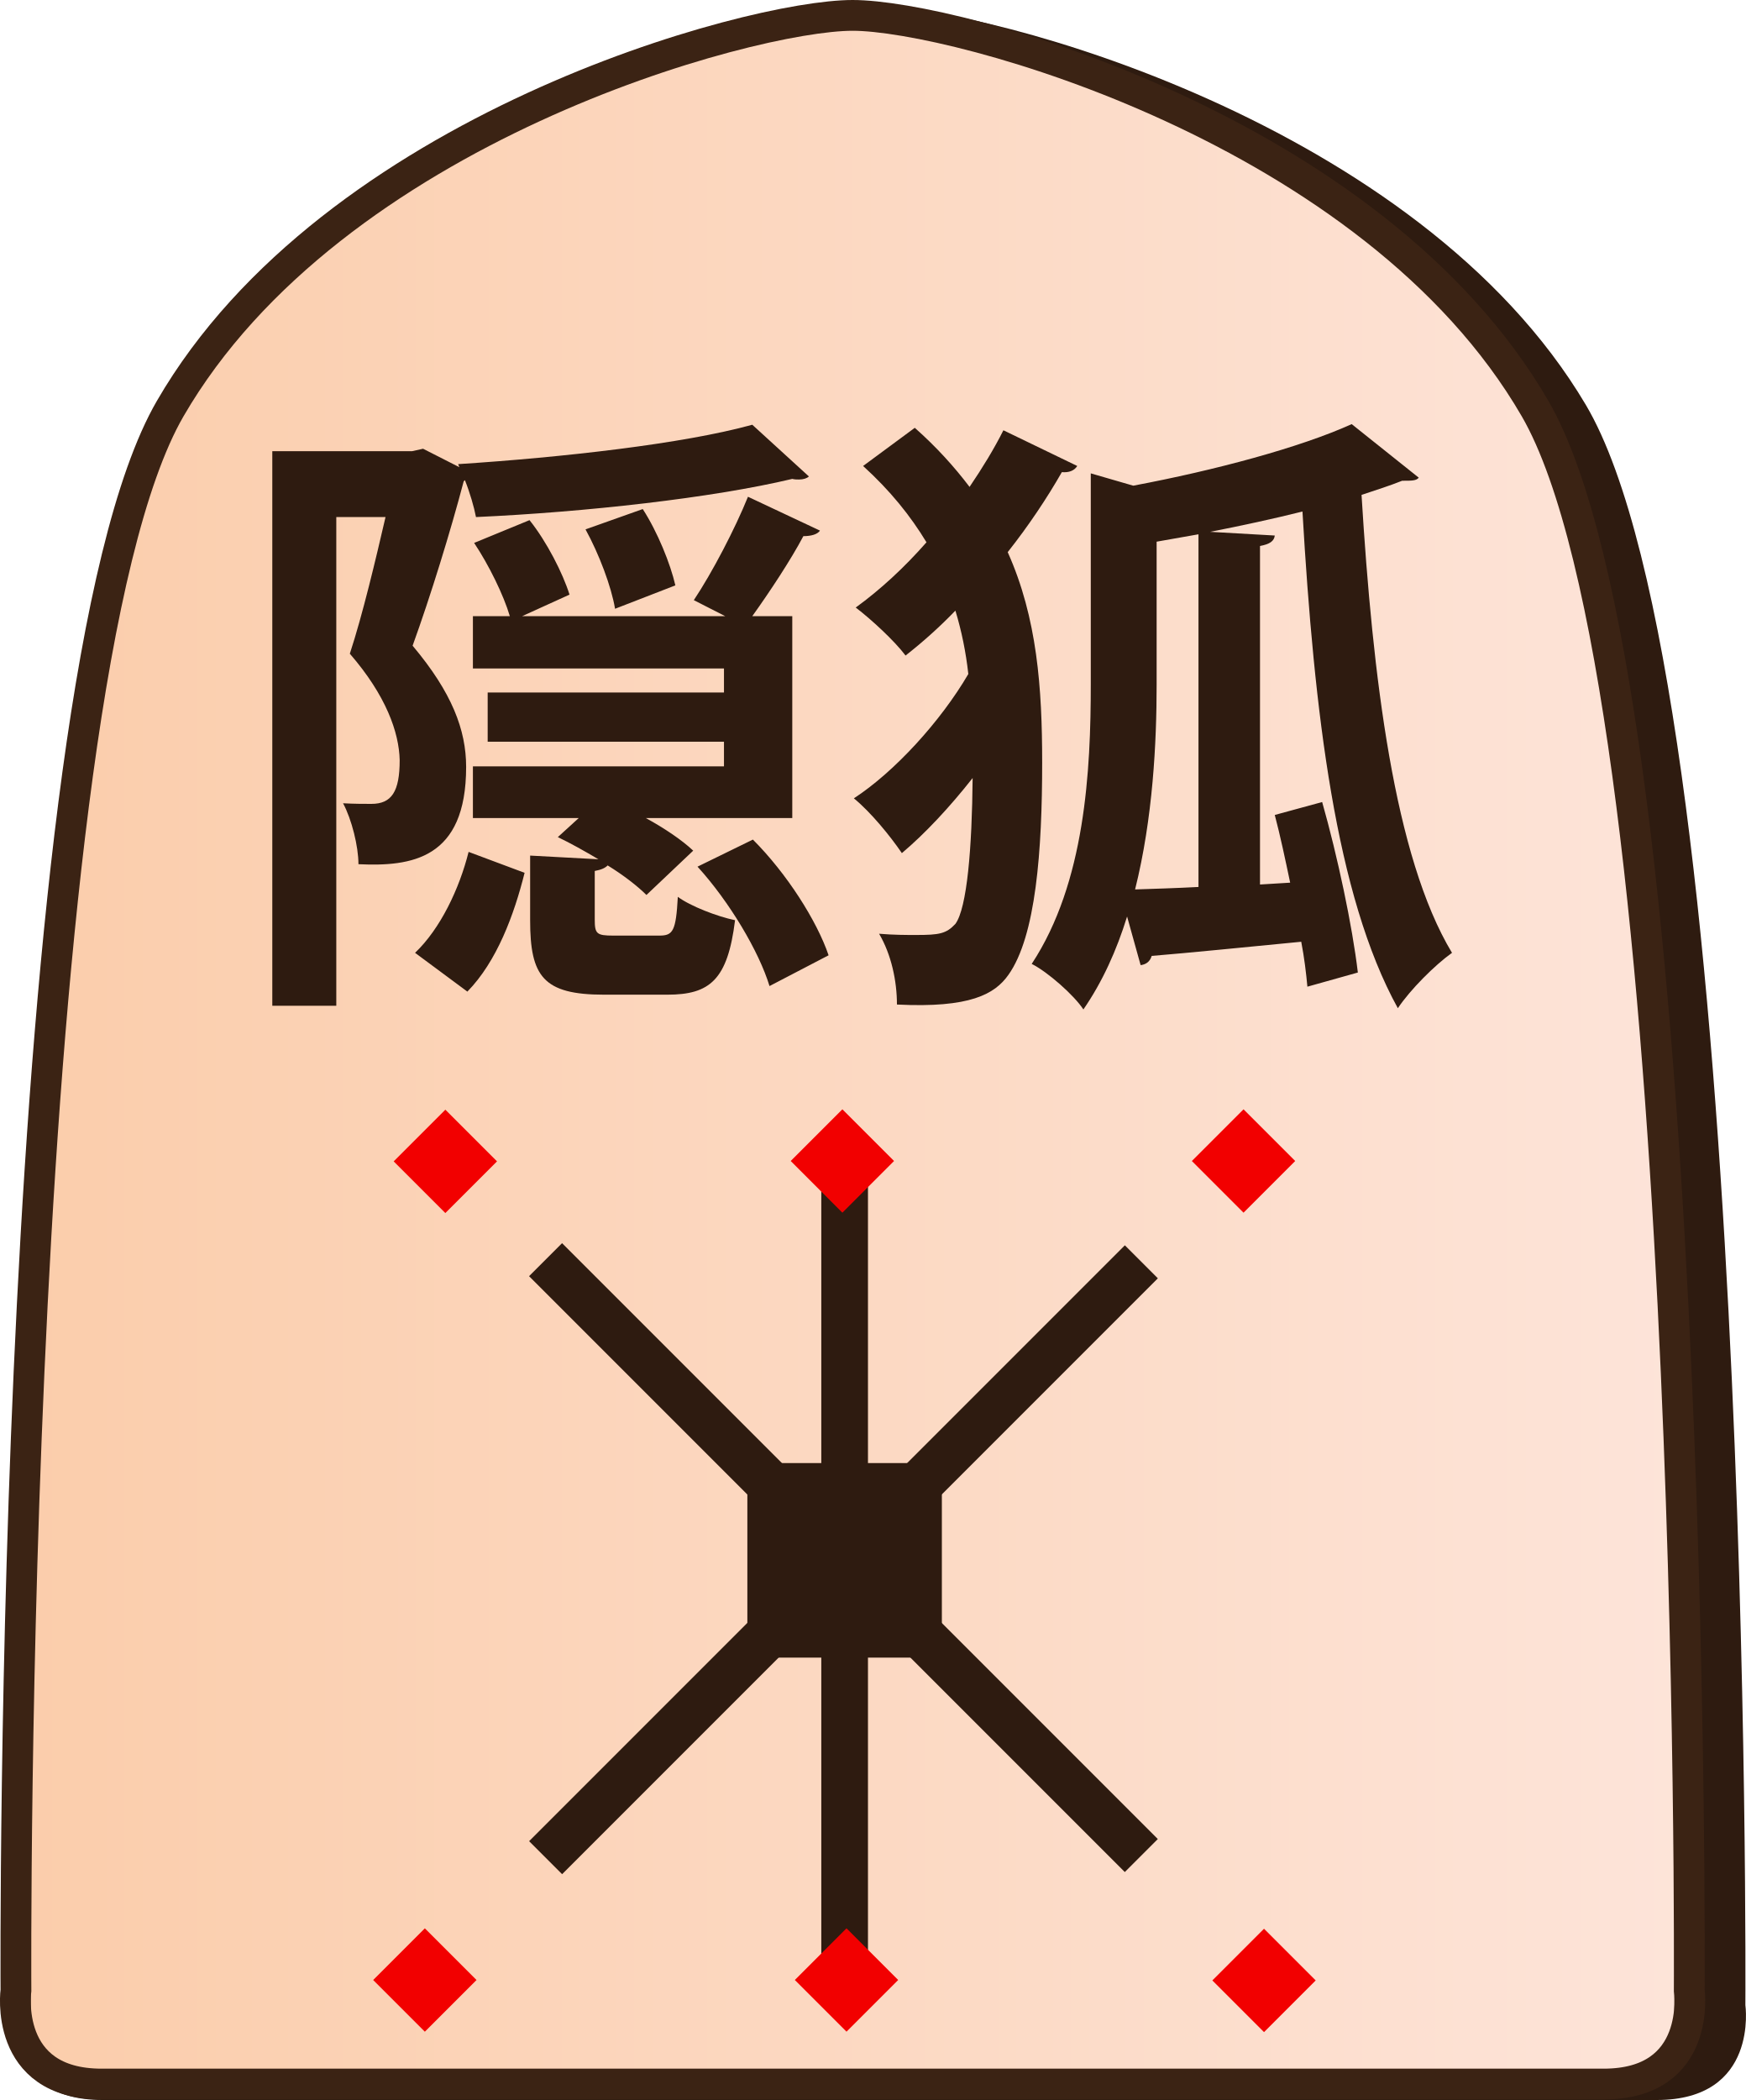
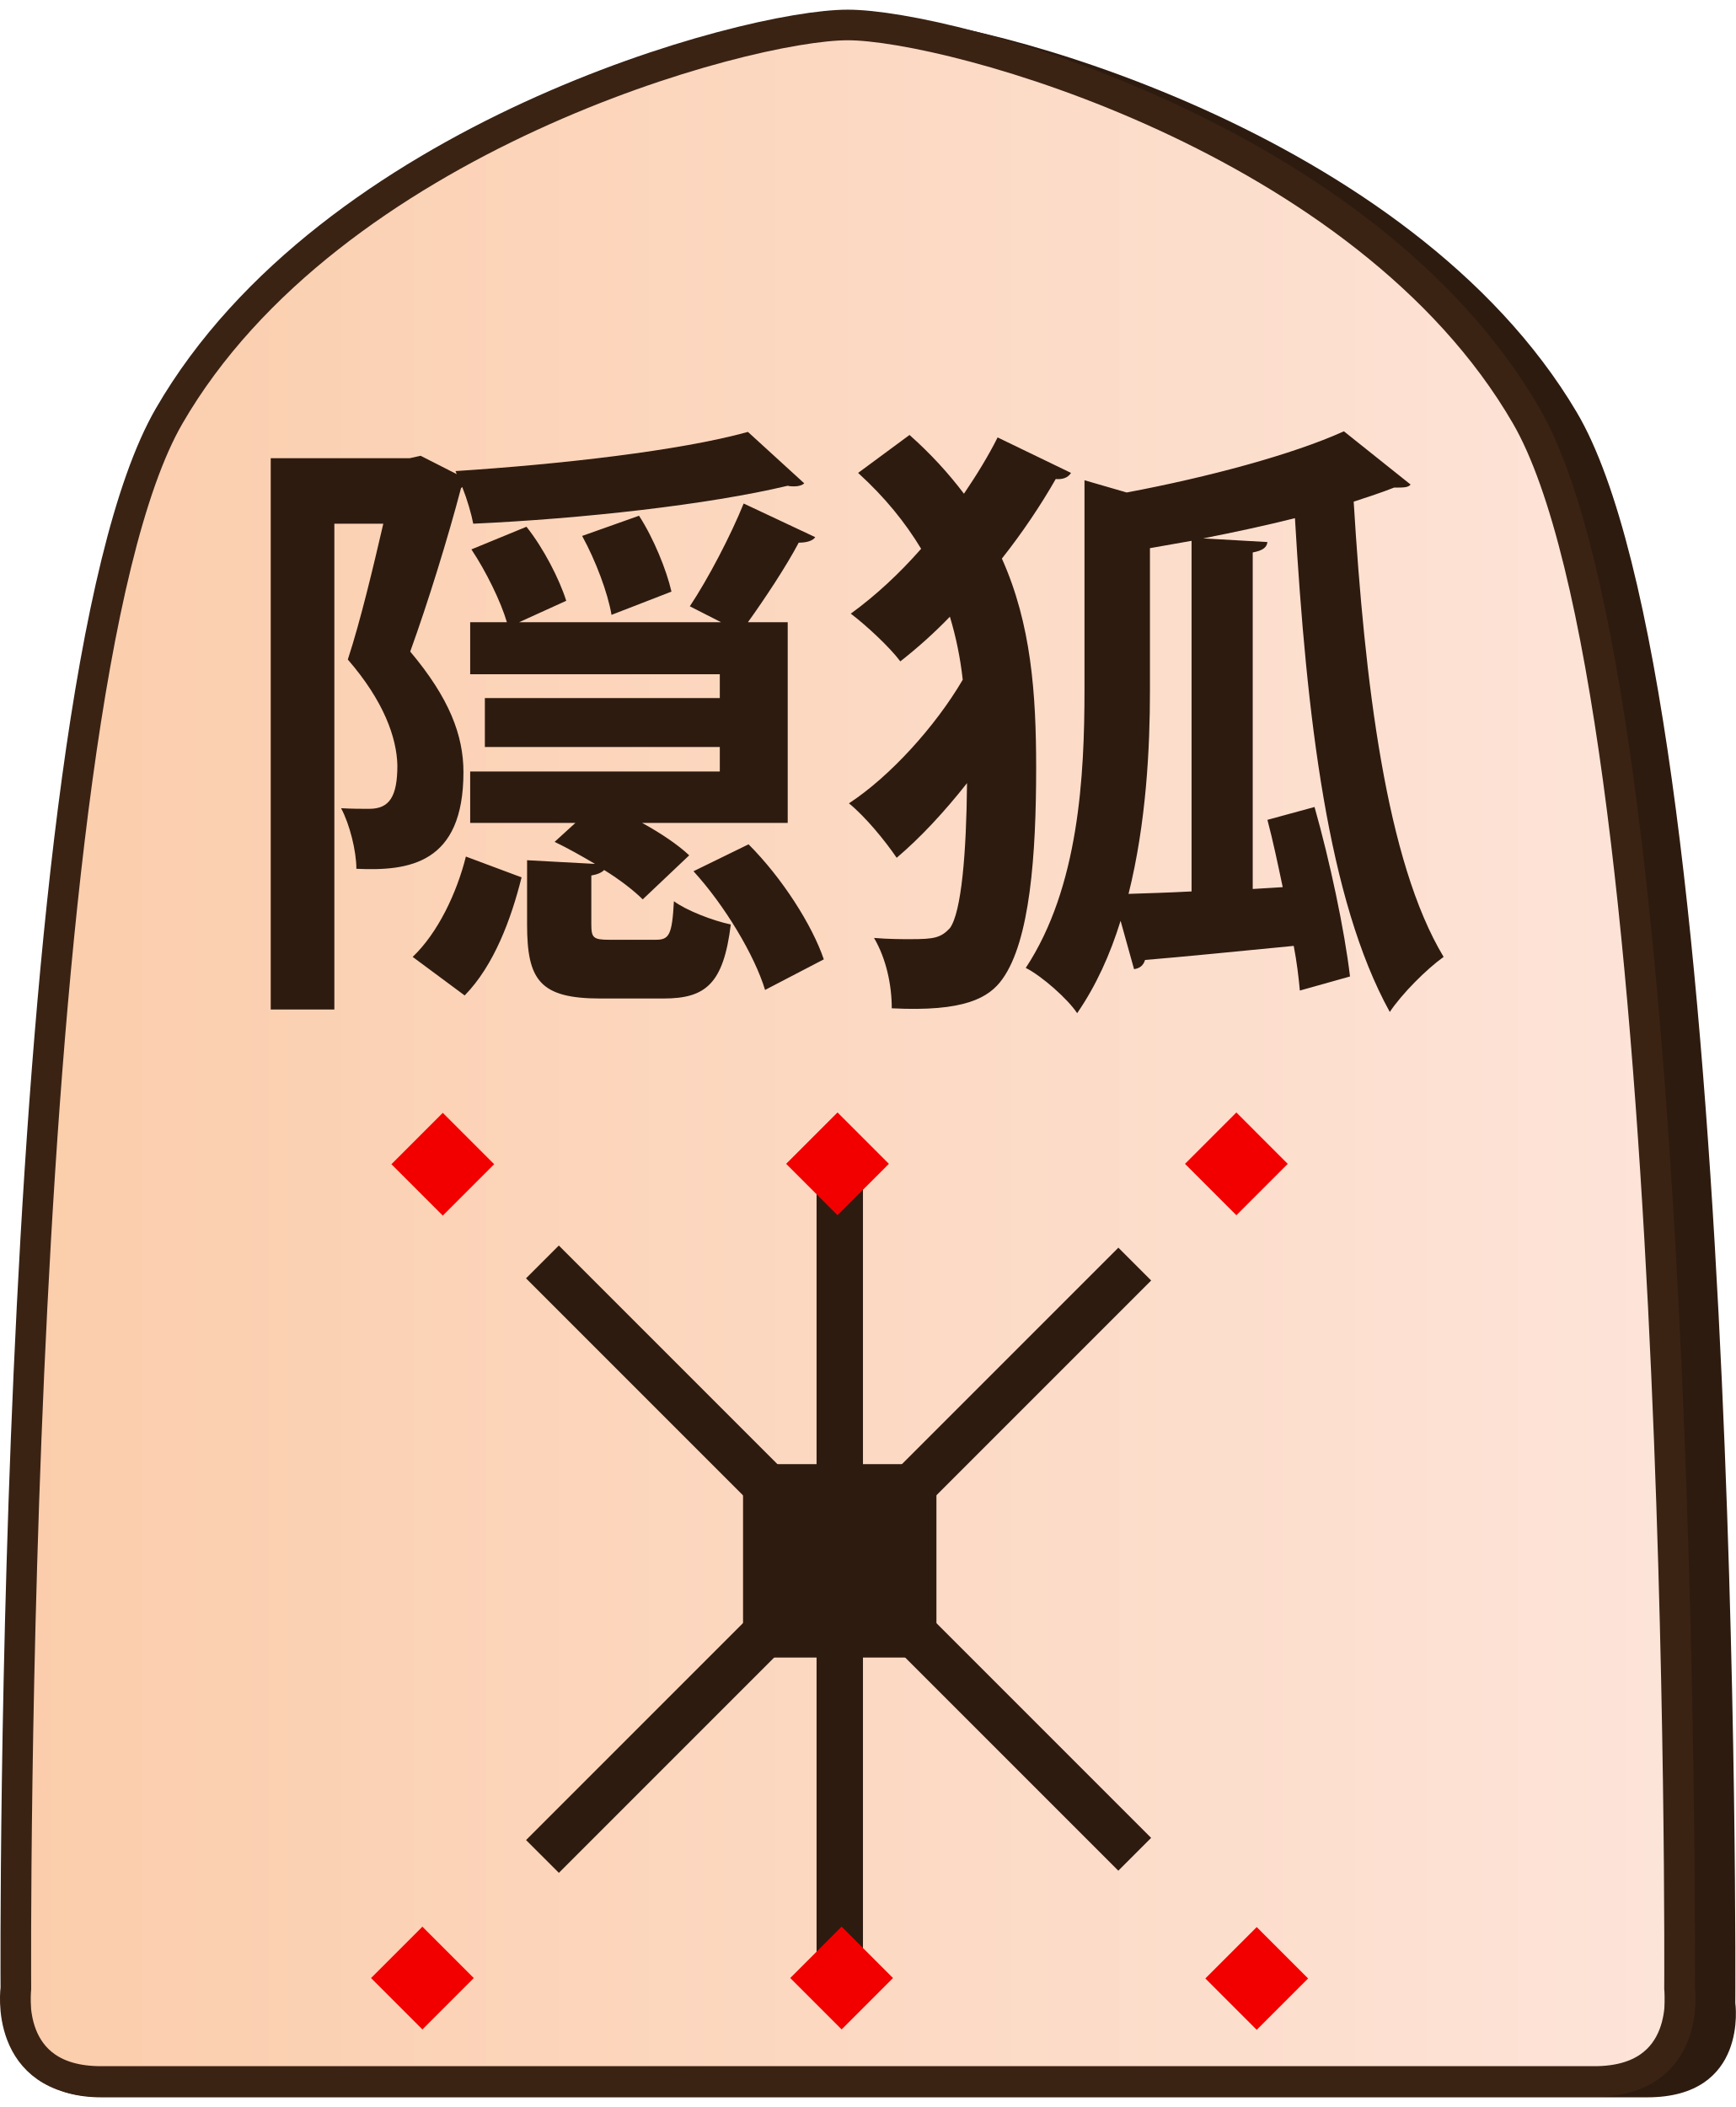
- <svg xmlns="http://www.w3.org/2000/svg" id="Layer_2" data-name="Layer 2" viewBox="0 0 340.48 409.43">
+ <svg xmlns="http://www.w3.org/2000/svg" id="Layer_2" data-name="Layer 2" width="337" height="409" viewBox="0 0 340.48 409.43">
  <defs>
    <style>
      .cls-1 {
        fill: #f20000;
      }

      .cls-2 {
        clip-path: url(#clippath-1);
      }

      .cls-3 {
        fill: #2e1b10;
      }

      .cls-4 {
        clip-path: url(#clippath);
      }

      .cls-5, .cls-6 {
        fill: none;
      }

      .cls-7 {
        fill: url(#linear-gradient);
      }

      .cls-7, .cls-6 {
        stroke: #3b2314;
        stroke-miterlimit: 10;
        stroke-width: 6px;
      }
    </style>
    <clipPath id="clippath">
      <path id="Form_big" data-name="Form big" class="cls-6" d="M166.27,406.32h146.45c19.27,0,16.7-18.28,16.7-18.28,0,0,1.54-253.78-30.06-308.36C267.76,25.1,186.31,3,166.27,3S64.78,25.1,33.18,79.68C1.57,134.26,3.11,388.04,3.11,388.04c0,0-2.57,18.28,16.7,18.28H166.27Z" />
    </clipPath>
    <linearGradient id="linear-gradient" x1="9498.04" y1="-2280.45" x2="9824.57" y2="-2280.45" gradientTransform="translate(-9495.03 2493.1)" gradientUnits="userSpaceOnUse">
      <stop offset="0" stop-color="#fbcdab" />
      <stop offset="1" stop-color="#fde4d9" />
    </linearGradient>
    <clipPath id="clippath-1">
      <polygon class="cls-5" points="130.24 386.03 82.12 337.91 82.12 269.86 130.24 221.74 198.3 221.74 246.42 269.86 246.42 337.91 198.3 386.03 130.24 386.03" />
    </clipPath>
  </defs>
  <g id="Main_JAP_copy" data-name="Main JAP copy">
    <g id="north_big_jap_copy_53" data-name="north big jap copy 53">
      <path id="Shadow" class="cls-3" d="M171.52,409.43h151.56c19.94,0,17.28-18.5,17.28-18.5,0,0,1.6-256.77-31.11-311.99C276.55,23.73,192.26,1.36,171.52,1.36S66.49,23.73,33.78,78.94C1.08,134.16,2.67,390.93,2.67,390.93c0,0-2.66,18.5,17.28,18.5H171.52Z" />
      <g>
        <g class="cls-4">
          <rect id="Color_gradient" data-name="Color gradient" class="cls-7" x="3" y="-40.31" width="326.53" height="505.92" />
        </g>
        <path id="Form_big-2" data-name="Form big" class="cls-6" d="M166.27,406.32h146.45c19.27,0,16.7-18.28,16.7-18.28,0,0,1.54-253.78-30.06-308.36C267.76,25.1,186.31,3,166.27,3S64.78,25.1,33.18,79.68C1.57,134.26,3.11,388.04,3.11,388.04c0,0-2.57,18.28,16.7,18.28H166.27Z" />
      </g>
      <g id="Pieces_copy_89" data-name="Pieces copy 89">
        <g id="Fox_copy_15" data-name="Fox copy 15">
          <g id="FOX_move_copy_13" data-name="FOX move copy 13">
            <g id="Lines">
              <g class="cls-2">
                <g>
                  <rect class="cls-3" x="160.16" y="188.1" width="9.1" height="231.58" transform="translate(-166.64 205.5) rotate(-45)" />
                  <rect class="cls-3" x="48.92" y="299.34" width="231.58" height="9.1" transform="translate(-166.63 205.45) rotate(-45)" />
                  <rect class="cls-3" x="160.16" y="221.7" width="9.1" height="164.36" />
                </g>
              </g>
            </g>
            <g id="red_dots_copy_26" data-name="red dots copy 26">
              <rect class="cls-1" x="79.72" y="219.3" width="14.25" height="14.25" transform="translate(-134.67 127.73) rotate(-45)" />
              <rect class="cls-1" x="157.14" y="219.23" width="14.25" height="14.25" transform="translate(-111.94 182.45) rotate(-45)" />
              <rect class="cls-1" x="235.37" y="219.23" width="14.25" height="14.25" transform="translate(-89.03 237.77) rotate(-45)" />
              <rect class="cls-1" x="239.37" y="378.99" width="14.25" height="14.25" transform="translate(-200.83 287.39) rotate(-45)" />
              <rect class="cls-1" x="157.95" y="378.91" width="14.25" height="14.25" transform="translate(-224.62 229.79) rotate(-45)" />
              <rect class="cls-1" x="75.72" y="378.91" width="14.25" height="14.25" transform="translate(-248.7 171.65) rotate(-45)" />
            </g>
            <rect id="Center" class="cls-3" x="145.74" y="285.25" width="37.93" height="37.93" />
          </g>
          <g>
            <path class="cls-3" d="M157.74,92.89c-.36,.36-1.08,.6-1.92,.6-.48,0-.84,0-1.32-.12-15.6,3.72-40.44,6.48-61.68,7.44-.36-1.92-1.2-4.8-2.16-7.2l-.24,.24c-2.52,9.6-6.48,22.44-9.96,32.04,7.68,9.12,10.44,16.44,10.44,23.64,0,18-10.68,19.44-21,18.96,0-3.48-1.32-8.76-3-11.88,2.16,.12,4.08,.12,5.52,.12,3.96,0,5.52-2.4,5.52-8.52-.12-5.4-2.64-12.6-9.72-20.76,2.52-7.68,5.04-18.36,6.96-26.64h-9.6v95.28h-12.48V87.97h27.24l2.16-.48,7.08,3.6-.24-.6c20.4-1.32,43.92-3.96,57.36-7.68l11.04,10.08Zm-55.44,77.28c-2.04,8.16-5.4,17.28-11.16,23.16l-10.2-7.56c4.92-4.68,8.64-12.48,10.44-19.68l10.92,4.08Zm13.68,9.12c0,2.76,.36,3.12,3.6,3.12h9c2.64,0,3.24-.84,3.6-7.56,2.4,1.8,7.68,3.84,11.16,4.56-1.44,11.64-4.92,14.52-13.2,14.52h-12.36c-11.88,0-14.4-3.6-14.4-14.52v-12.6l13.32,.72c-2.64-1.56-5.4-3.12-7.92-4.32l4.08-3.72h-20.64v-10.08h48.96v-4.8h-46.08v-9.6h46.08v-4.68h-48.96v-10.2h7.2c-1.2-4.08-4.08-9.96-6.96-14.28l10.8-4.44c3.36,4.2,6.48,10.32,7.8,14.52l-9.24,4.2h39.6l-6.12-3.12c3.6-5.4,8.04-13.92,10.56-20.16l14.04,6.6c-.48,.72-1.68,1.08-3.24,1.08-2.4,4.56-6.6,10.92-9.96,15.6h7.8v39.36h-28.56c3.72,2.04,7.08,4.32,9.24,6.36l-9.12,8.64c-1.68-1.68-4.44-3.84-7.56-5.76-.48,.48-1.2,.84-2.52,1.08v9.48Zm9.36-80.04c2.88,4.44,5.4,10.68,6.36,14.88l-11.76,4.56c-.72-4.32-3.12-10.68-5.76-15.48l11.16-3.96Zm24.72,93c-2.04-6.72-7.8-16.44-14.04-23.28l10.8-5.28c6.6,6.6,12.48,15.84,14.76,22.56l-11.52,6Z" />
            <path class="cls-3" d="M178.39,83.41c4.2,3.72,7.68,7.56,10.68,11.52,2.52-3.72,4.8-7.44,6.6-11.04l14.4,6.96c-.6,.96-1.68,1.32-3,1.2-2.88,5.04-6.48,10.44-10.56,15.6,5.76,12.84,6.72,26.52,6.72,41.04,0,17.04-1.2,33.84-6.6,41.4-2.64,3.72-7.44,6.48-21.72,5.76,0-4.56-1.08-9.72-3.48-13.8,2.88,.24,5.28,.24,7.2,.24,4.56,0,5.88-.24,7.68-2.16,2.28-3.12,3.24-14.88,3.36-28.44-4.44,5.64-9.24,10.8-13.8,14.64-2.28-3.36-6.12-8.04-9.36-10.68,7.92-5.16,16.92-15,22.32-24.24-.48-4.32-1.32-8.4-2.52-12.36-3.12,3.24-6.36,6.12-9.72,8.76-2.16-2.88-6.72-7.08-9.72-9.36,4.8-3.48,9.48-7.8,13.8-12.72-3.12-5.16-7.08-10.08-12.36-14.88l10.08-7.44Zm42.6,11.28c15.96-3,32.52-7.44,42.6-12l13.08,10.44c-.48,.6-1.32,.6-3.24,.6-2.4,.96-5.04,1.8-7.92,2.76,2.16,35.4,6.36,70.56,17.64,89.28-3.36,2.4-8.16,7.2-10.56,10.8-12.12-21.96-16.32-57.72-18.6-96.84-5.76,1.44-11.88,2.76-18,3.96l12.6,.72c-.12,1.08-.96,1.68-2.88,2.04v66l5.88-.36c-.96-4.56-1.92-9.12-3-13.2l9.24-2.52c3,10.56,5.88,24.12,6.96,33.24l-9.84,2.76c-.24-2.64-.6-5.64-1.2-8.76-11.16,1.08-21.84,2.16-29.16,2.76-.36,1.2-1.2,1.68-2.16,1.8l-2.64-9.48c-2.04,6.6-4.8,12.72-8.52,18.12-1.8-2.76-6.96-7.32-10.08-8.88,10.44-15.84,11.52-37.68,11.52-54.6v-41.04l8.28,2.4Zm4.56,38.88c0,11.16-.72,25.92-4.2,39.84,3.6-.12,7.8-.24,12.36-.48V104.17l-8.16,1.44v27.96Z" />
          </g>
        </g>
      </g>
    </g>
  </g>
</svg>
